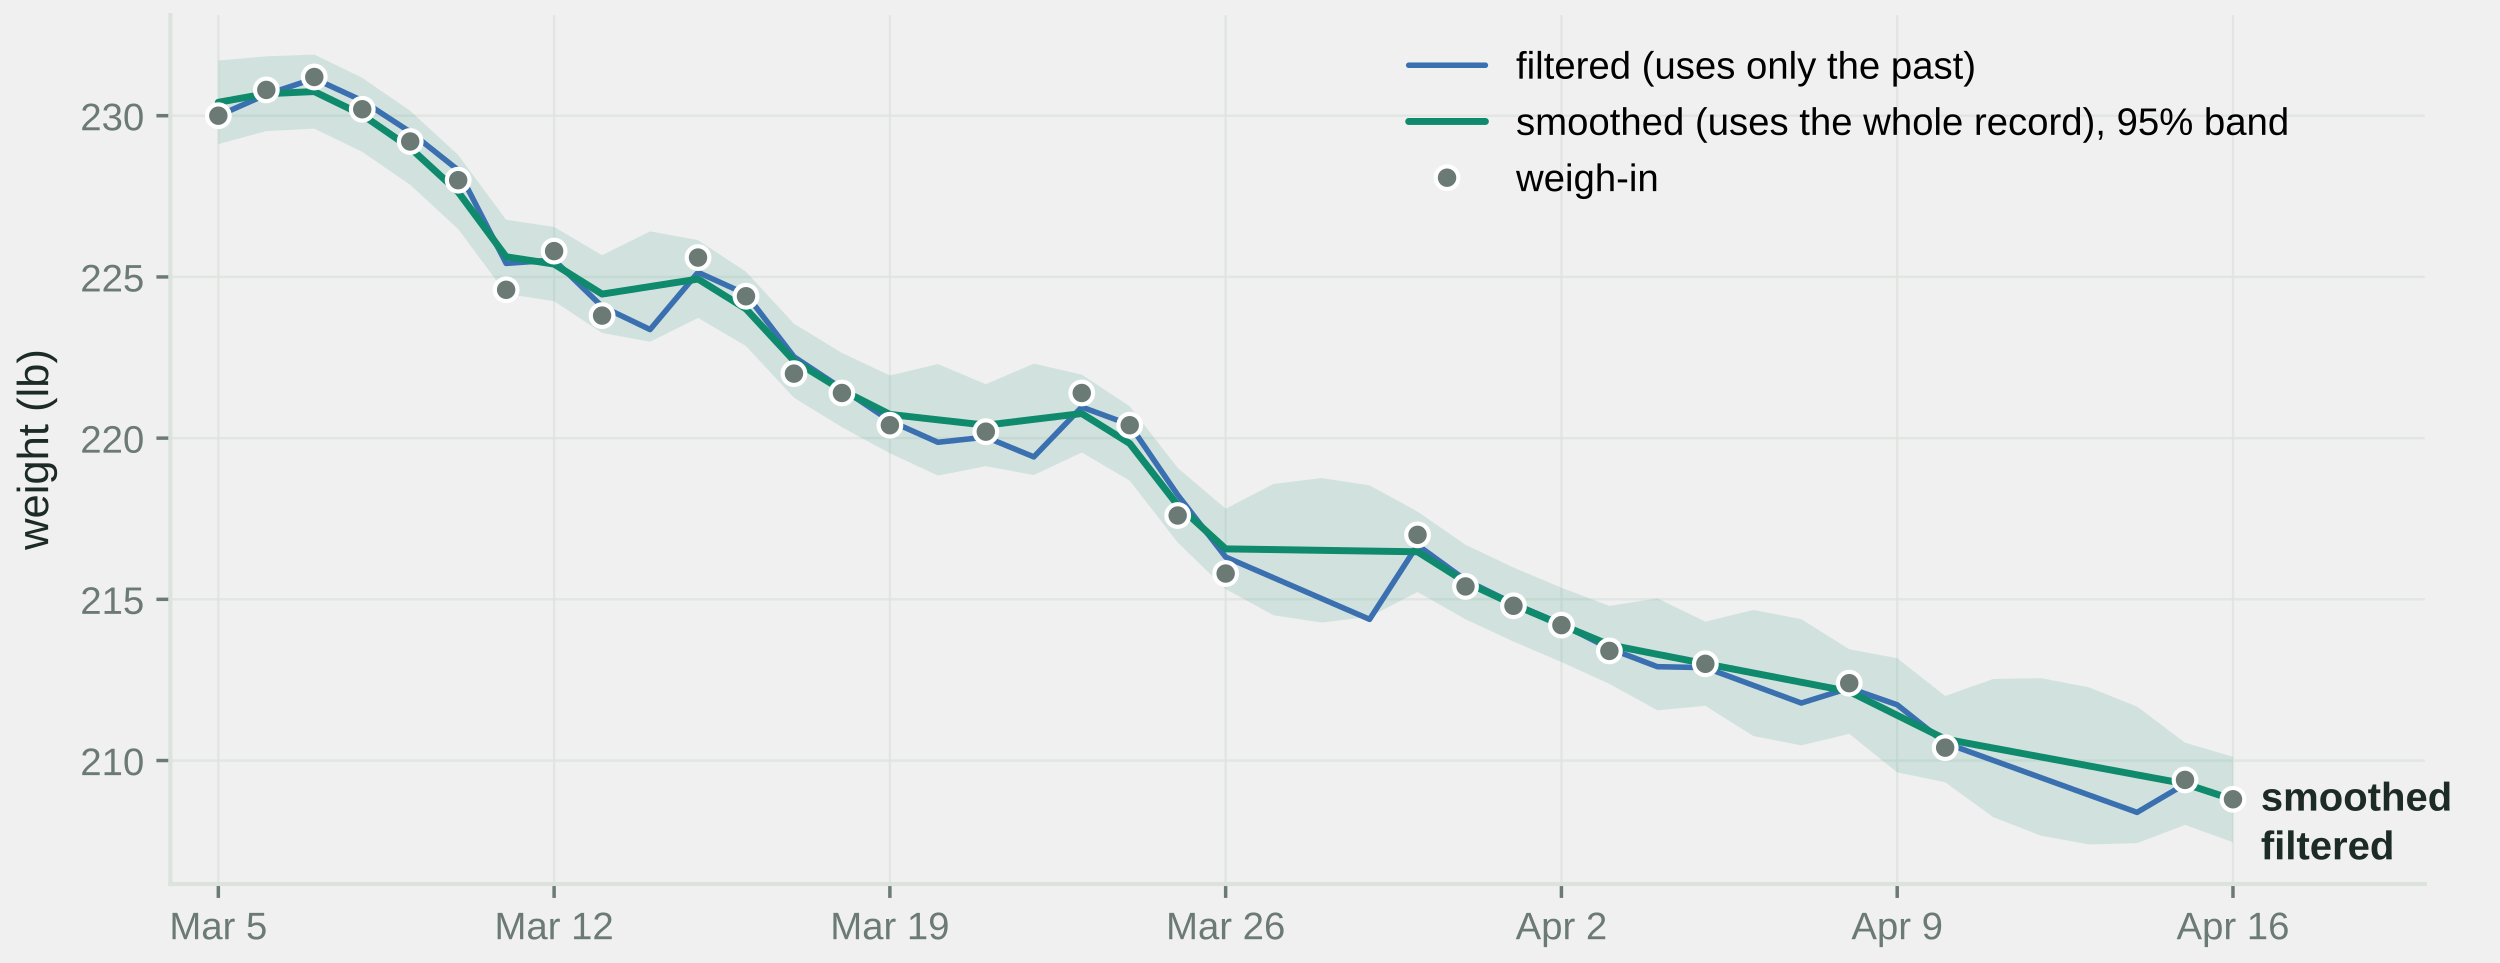
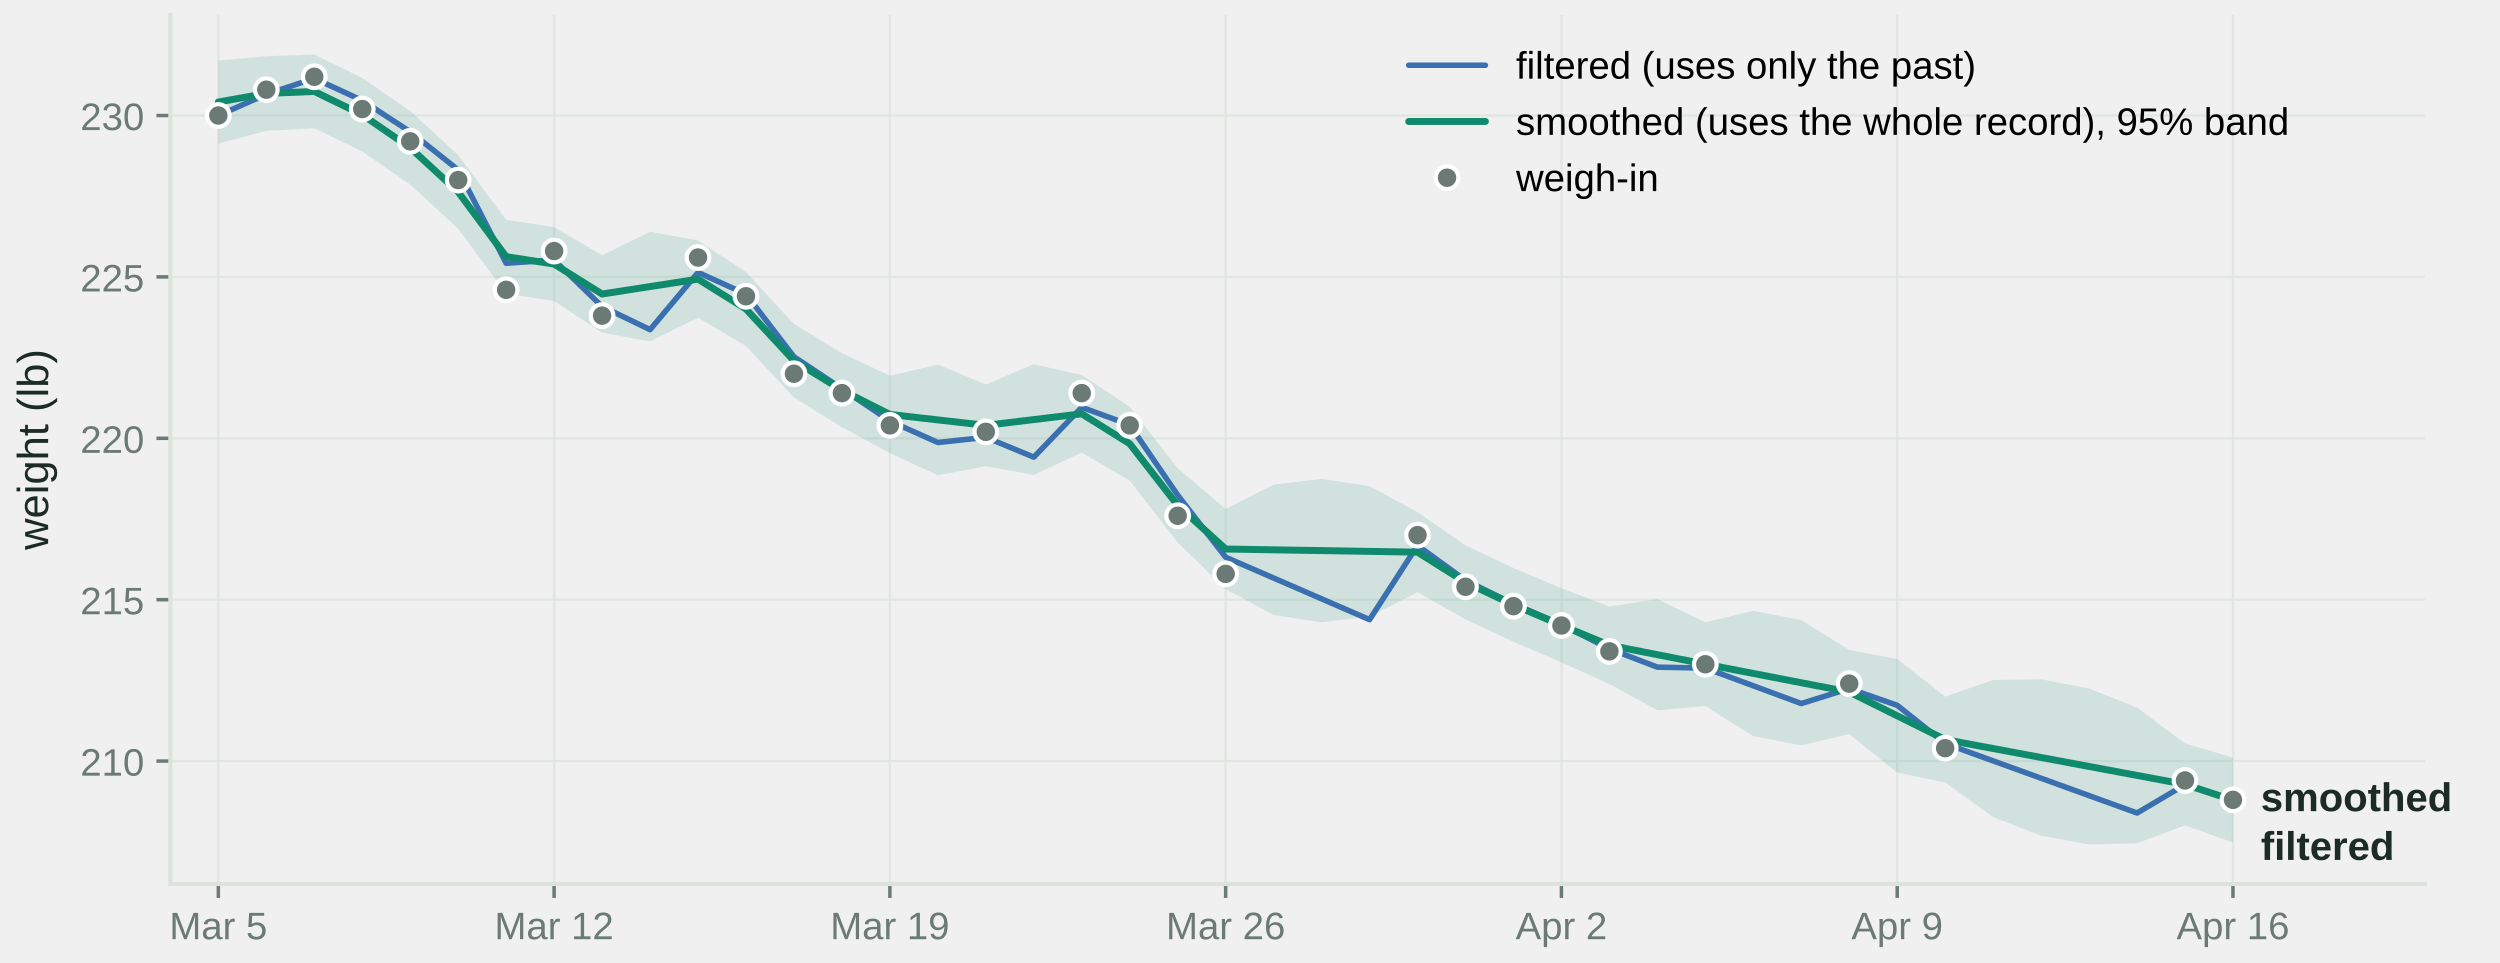
<svg xmlns="http://www.w3.org/2000/svg" xmlns:xlink="http://www.w3.org/1999/xlink" width="717.771pt" height="276.266pt" viewBox="0 0 717.771 276.266" version="1.1">
  <defs>
    <style type="text/css">*{stroke-linejoin: round; stroke-linecap: butt}</style>
  </defs>
  <g id="figure_1">
    <g id="patch_1">
      <path d="M 0 276.266  L 717.771 276.266  L 717.771 0  L 0 0  L 0 276.266  z " style="fill: none" />
    </g>
    <g id="axes_1">
      <g id="patch_2">
        <path d="M 48.914 253.8  L 696.194 253.8  L 696.194 4.32  L 48.914 4.32  L 48.914 253.8  z " style="fill: none" />
      </g>
      <g id="matplotlib.axis_1">
        <g id="xtick_1">
          <g id="line2d_1">
-             <path d="M 62.686 253.8  L 62.686 4.32  " clip-path="url(#pf5fa3455cb)" style="fill: none; stroke: #dce3dd; stroke-opacity: 0.75; stroke-width: 0.7; stroke-linecap: round" />
+             <path d="M 62.686 253.8  L 62.686 4.32  " clip-path="url(#pf5f26f1082)" style="fill: none; stroke: #dce3dd; stroke-opacity: 0.75; stroke-width: 0.7; stroke-linecap: round" />
          </g>
          <g id="line2d_2">
            <defs>
-               <path id="mf1ab61bb5f" d="M 0 0  L 0 4  " style="stroke: #6b7a74" />
+               <path id="m00d0b4fb7b" d="M 0 0  L 0 4  " style="stroke: #6b7a74" />
            </defs>
            <g>
-               <use xlink:href="#mf1ab61bb5f" x="62.686" y="253.8" style="fill: #6b7a74; stroke: #6b7a74" />
+               <use xlink:href="#m00d0b4fb7b" x="62.686" y="253.8" style="fill: #6b7a74; stroke: #6b7a74" />
            </g>
          </g>
          <g id="text_1">
            <text style="font-size: 11px; font-family: 'Source Sans Pro', 'Source Sans 3', 'Helvetica Neue', 'Arial', 'DejaVu Sans', sans-serif; text-anchor: middle; fill: #6b7a74" x="62.686" y="269.658" transform="rotate(-0 62.68582 269.6583)">Mar 5</text>
          </g>
        </g>
        <g id="xtick_2">
          <g id="line2d_3">
-             <path d="M 159.089 253.8  L 159.089 4.32  " clip-path="url(#pf5fa3455cb)" style="fill: none; stroke: #dce3dd; stroke-opacity: 0.75; stroke-width: 0.7; stroke-linecap: round" />
+             <path d="M 159.089 253.8  L 159.089 4.32  " clip-path="url(#pf5f26f1082)" style="fill: none; stroke: #dce3dd; stroke-opacity: 0.75; stroke-width: 0.7; stroke-linecap: round" />
          </g>
          <g id="line2d_4">
            <g>
-               <use xlink:href="#mf1ab61bb5f" x="159.089" y="253.8" style="fill: #6b7a74; stroke: #6b7a74" />
+               <use xlink:href="#m00d0b4fb7b" x="159.089" y="253.8" style="fill: #6b7a74; stroke: #6b7a74" />
            </g>
          </g>
          <g id="text_2">
            <text style="font-size: 11px; font-family: 'Source Sans Pro', 'Source Sans 3', 'Helvetica Neue', 'Arial', 'DejaVu Sans', sans-serif; text-anchor: middle; fill: #6b7a74" x="159.089" y="269.658" transform="rotate(-0 159.0892 269.6583)">Mar 12</text>
          </g>
        </g>
        <g id="xtick_3">
          <g id="line2d_5">
-             <path d="M 255.493 253.8  L 255.493 4.32  " clip-path="url(#pf5fa3455cb)" style="fill: none; stroke: #dce3dd; stroke-opacity: 0.75; stroke-width: 0.7; stroke-linecap: round" />
+             <path d="M 255.493 253.8  L 255.493 4.32  " clip-path="url(#pf5f26f1082)" style="fill: none; stroke: #dce3dd; stroke-opacity: 0.75; stroke-width: 0.7; stroke-linecap: round" />
          </g>
          <g id="line2d_6">
            <g>
-               <use xlink:href="#mf1ab61bb5f" x="255.493" y="253.8" style="fill: #6b7a74; stroke: #6b7a74" />
+               <use xlink:href="#m00d0b4fb7b" x="255.493" y="253.8" style="fill: #6b7a74; stroke: #6b7a74" />
            </g>
          </g>
          <g id="text_3">
            <text style="font-size: 11px; font-family: 'Source Sans Pro', 'Source Sans 3', 'Helvetica Neue', 'Arial', 'DejaVu Sans', sans-serif; text-anchor: middle; fill: #6b7a74" x="255.493" y="269.658" transform="rotate(-0 255.4926 269.6583)">Mar 19</text>
          </g>
        </g>
        <g id="xtick_4">
          <g id="line2d_7">
-             <path d="M 351.896 253.8  L 351.896 4.32  " clip-path="url(#pf5fa3455cb)" style="fill: none; stroke: #dce3dd; stroke-opacity: 0.75; stroke-width: 0.7; stroke-linecap: round" />
+             <path d="M 351.896 253.8  L 351.896 4.32  " clip-path="url(#pf5f26f1082)" style="fill: none; stroke: #dce3dd; stroke-opacity: 0.75; stroke-width: 0.7; stroke-linecap: round" />
          </g>
          <g id="line2d_8">
            <g>
-               <use xlink:href="#mf1ab61bb5f" x="351.896" y="253.8" style="fill: #6b7a74; stroke: #6b7a74" />
+               <use xlink:href="#m00d0b4fb7b" x="351.896" y="253.8" style="fill: #6b7a74; stroke: #6b7a74" />
            </g>
          </g>
          <g id="text_4">
            <text style="font-size: 11px; font-family: 'Source Sans Pro', 'Source Sans 3', 'Helvetica Neue', 'Arial', 'DejaVu Sans', sans-serif; text-anchor: middle; fill: #6b7a74" x="351.896" y="269.658" transform="rotate(-0 351.896 269.6583)">Mar 26</text>
          </g>
        </g>
        <g id="xtick_5">
          <g id="line2d_9">
-             <path d="M 448.299 253.8  L 448.299 4.32  " clip-path="url(#pf5fa3455cb)" style="fill: none; stroke: #dce3dd; stroke-opacity: 0.75; stroke-width: 0.7; stroke-linecap: round" />
+             <path d="M 448.299 253.8  L 448.299 4.32  " clip-path="url(#pf5f26f1082)" style="fill: none; stroke: #dce3dd; stroke-opacity: 0.75; stroke-width: 0.7; stroke-linecap: round" />
          </g>
          <g id="line2d_10">
            <g>
-               <use xlink:href="#mf1ab61bb5f" x="448.299" y="253.8" style="fill: #6b7a74; stroke: #6b7a74" />
+               <use xlink:href="#m00d0b4fb7b" x="448.299" y="253.8" style="fill: #6b7a74; stroke: #6b7a74" />
            </g>
          </g>
          <g id="text_5">
            <text style="font-size: 11px; font-family: 'Source Sans Pro', 'Source Sans 3', 'Helvetica Neue', 'Arial', 'DejaVu Sans', sans-serif; text-anchor: middle; fill: #6b7a74" x="448.299" y="269.658" transform="rotate(-0 448.2994 269.6583)">Apr 2</text>
          </g>
        </g>
        <g id="xtick_6">
          <g id="line2d_11">
-             <path d="M 544.703 253.8  L 544.703 4.32  " clip-path="url(#pf5fa3455cb)" style="fill: none; stroke: #dce3dd; stroke-opacity: 0.75; stroke-width: 0.7; stroke-linecap: round" />
+             <path d="M 544.703 253.8  L 544.703 4.32  " clip-path="url(#pf5f26f1082)" style="fill: none; stroke: #dce3dd; stroke-opacity: 0.75; stroke-width: 0.7; stroke-linecap: round" />
          </g>
          <g id="line2d_12">
            <g>
-               <use xlink:href="#mf1ab61bb5f" x="544.703" y="253.8" style="fill: #6b7a74; stroke: #6b7a74" />
+               <use xlink:href="#m00d0b4fb7b" x="544.703" y="253.8" style="fill: #6b7a74; stroke: #6b7a74" />
            </g>
          </g>
          <g id="text_6">
            <text style="font-size: 11px; font-family: 'Source Sans Pro', 'Source Sans 3', 'Helvetica Neue', 'Arial', 'DejaVu Sans', sans-serif; text-anchor: middle; fill: #6b7a74" x="544.703" y="269.658" transform="rotate(-0 544.7028 269.6583)">Apr 9</text>
          </g>
        </g>
        <g id="xtick_7">
          <g id="line2d_13">
-             <path d="M 641.106 253.8  L 641.106 4.32  " clip-path="url(#pf5fa3455cb)" style="fill: none; stroke: #dce3dd; stroke-opacity: 0.75; stroke-width: 0.7; stroke-linecap: round" />
+             <path d="M 641.106 253.8  L 641.106 4.32  " clip-path="url(#pf5f26f1082)" style="fill: none; stroke: #dce3dd; stroke-opacity: 0.75; stroke-width: 0.7; stroke-linecap: round" />
          </g>
          <g id="line2d_14">
            <g>
-               <use xlink:href="#mf1ab61bb5f" x="641.106" y="253.8" style="fill: #6b7a74; stroke: #6b7a74" />
+               <use xlink:href="#m00d0b4fb7b" x="641.106" y="253.8" style="fill: #6b7a74; stroke: #6b7a74" />
            </g>
          </g>
          <g id="text_7">
            <text style="font-size: 11px; font-family: 'Source Sans Pro', 'Source Sans 3', 'Helvetica Neue', 'Arial', 'DejaVu Sans', sans-serif; text-anchor: middle; fill: #6b7a74" x="641.106" y="269.658" transform="rotate(-0 641.1062 269.6583)">Apr 16</text>
          </g>
        </g>
      </g>
      <g id="matplotlib.axis_2">
        <g id="ytick_1">
          <g id="line2d_15">
-             <path d="M 48.914 218.361  L 696.194 218.361  " clip-path="url(#pf5fa3455cb)" style="fill: none; stroke: #dce3dd; stroke-opacity: 0.75; stroke-width: 0.7; stroke-linecap: round" />
+             <path d="M 48.914 218.515  L 696.194 218.515  " clip-path="url(#pf5f26f1082)" style="fill: none; stroke: #dce3dd; stroke-opacity: 0.75; stroke-width: 0.7; stroke-linecap: round" />
          </g>
          <g id="line2d_16">
            <defs>
-               <path id="mbfc3befd7d" d="M 0 0  L -4 0  " style="stroke: #6b7a74" />
+               <path id="m86b0aa4919" d="M 0 0  L -4 0  " style="stroke: #6b7a74" />
            </defs>
            <g>
-               <use xlink:href="#mbfc3befd7d" x="48.914" y="218.361" style="fill: #6b7a74; stroke: #6b7a74" />
+               <use xlink:href="#m86b0aa4919" x="48.914" y="218.515" style="fill: #6b7a74; stroke: #6b7a74" />
            </g>
          </g>
          <g id="text_8">
-             <text style="font-size: 11px; font-family: 'Source Sans Pro', 'Source Sans 3', 'Helvetica Neue', 'Arial', 'DejaVu Sans', sans-serif; text-anchor: end; fill: #6b7a74" x="41.414" y="222.54" transform="rotate(-0 41.41391 222.54)">210</text>
+             <text style="font-size: 11px; font-family: 'Source Sans Pro', 'Source Sans 3', 'Helvetica Neue', 'Arial', 'DejaVu Sans', sans-serif; text-anchor: end; fill: #6b7a74" x="41.414" y="222.695" transform="rotate(-0 41.41391 222.6946)">210</text>
          </g>
        </g>
        <g id="ytick_2">
          <g id="line2d_17">
-             <path d="M 48.914 172.075  L 696.194 172.075  " clip-path="url(#pf5fa3455cb)" style="fill: none; stroke: #dce3dd; stroke-opacity: 0.75; stroke-width: 0.7; stroke-linecap: round" />
+             <path d="M 48.914 172.178  L 696.194 172.178  " clip-path="url(#pf5f26f1082)" style="fill: none; stroke: #dce3dd; stroke-opacity: 0.75; stroke-width: 0.7; stroke-linecap: round" />
          </g>
          <g id="line2d_18">
            <g>
-               <use xlink:href="#mbfc3befd7d" x="48.914" y="172.075" style="fill: #6b7a74; stroke: #6b7a74" />
+               <use xlink:href="#m86b0aa4919" x="48.914" y="172.178" style="fill: #6b7a74; stroke: #6b7a74" />
            </g>
          </g>
          <g id="text_9">
-             <text style="font-size: 11px; font-family: 'Source Sans Pro', 'Source Sans 3', 'Helvetica Neue', 'Arial', 'DejaVu Sans', sans-serif; text-anchor: end; fill: #6b7a74" x="41.414" y="176.254" transform="rotate(-0 41.41391 176.254)">215</text>
+             <text style="font-size: 11px; font-family: 'Source Sans Pro', 'Source Sans 3', 'Helvetica Neue', 'Arial', 'DejaVu Sans', sans-serif; text-anchor: end; fill: #6b7a74" x="41.414" y="176.357" transform="rotate(-0 41.41391 176.3566)">215</text>
          </g>
        </g>
        <g id="ytick_3">
          <g id="line2d_19">
-             <path d="M 48.914 125.789  L 696.194 125.789  " clip-path="url(#pf5fa3455cb)" style="fill: none; stroke: #dce3dd; stroke-opacity: 0.75; stroke-width: 0.7; stroke-linecap: round" />
+             <path d="M 48.914 125.84  L 696.194 125.84  " clip-path="url(#pf5f26f1082)" style="fill: none; stroke: #dce3dd; stroke-opacity: 0.75; stroke-width: 0.7; stroke-linecap: round" />
          </g>
          <g id="line2d_20">
            <g>
-               <use xlink:href="#mbfc3befd7d" x="48.914" y="125.789" style="fill: #6b7a74; stroke: #6b7a74" />
+               <use xlink:href="#m86b0aa4919" x="48.914" y="125.84" style="fill: #6b7a74; stroke: #6b7a74" />
            </g>
          </g>
          <g id="text_10">
-             <text style="font-size: 11px; font-family: 'Source Sans Pro', 'Source Sans 3', 'Helvetica Neue', 'Arial', 'DejaVu Sans', sans-serif; text-anchor: end; fill: #6b7a74" x="41.414" y="129.968" transform="rotate(-0 41.41391 129.968)">220</text>
+             <text style="font-size: 11px; font-family: 'Source Sans Pro', 'Source Sans 3', 'Helvetica Neue', 'Arial', 'DejaVu Sans', sans-serif; text-anchor: end; fill: #6b7a74" x="41.414" y="130.019" transform="rotate(-0 41.41391 130.0187)">220</text>
          </g>
        </g>
        <g id="ytick_4">
          <g id="line2d_21">
-             <path d="M 48.914 79.503  L 696.194 79.503  " clip-path="url(#pf5fa3455cb)" style="fill: none; stroke: #dce3dd; stroke-opacity: 0.75; stroke-width: 0.7; stroke-linecap: round" />
+             <path d="M 48.914 79.502  L 696.194 79.502  " clip-path="url(#pf5f26f1082)" style="fill: none; stroke: #dce3dd; stroke-opacity: 0.75; stroke-width: 0.7; stroke-linecap: round" />
          </g>
          <g id="line2d_22">
            <g>
-               <use xlink:href="#mbfc3befd7d" x="48.914" y="79.503" style="fill: #6b7a74; stroke: #6b7a74" />
+               <use xlink:href="#m86b0aa4919" x="48.914" y="79.502" style="fill: #6b7a74; stroke: #6b7a74" />
            </g>
          </g>
          <g id="text_11">
-             <text style="font-size: 11px; font-family: 'Source Sans Pro', 'Source Sans 3', 'Helvetica Neue', 'Arial', 'DejaVu Sans', sans-serif; text-anchor: end; fill: #6b7a74" x="41.414" y="83.682" transform="rotate(-0 41.41391 83.682)">225</text>
+             <text style="font-size: 11px; font-family: 'Source Sans Pro', 'Source Sans 3', 'Helvetica Neue', 'Arial', 'DejaVu Sans', sans-serif; text-anchor: end; fill: #6b7a74" x="41.414" y="83.681" transform="rotate(-0 41.41391 83.68066)">225</text>
          </g>
        </g>
        <g id="ytick_5">
          <g id="line2d_23">
-             <path d="M 48.914 33.217  L 696.194 33.217  " clip-path="url(#pf5fa3455cb)" style="fill: none; stroke: #dce3dd; stroke-opacity: 0.75; stroke-width: 0.7; stroke-linecap: round" />
+             <path d="M 48.914 33.164  L 696.194 33.164  " clip-path="url(#pf5f26f1082)" style="fill: none; stroke: #dce3dd; stroke-opacity: 0.75; stroke-width: 0.7; stroke-linecap: round" />
          </g>
          <g id="line2d_24">
            <g>
-               <use xlink:href="#mbfc3befd7d" x="48.914" y="33.217" style="fill: #6b7a74; stroke: #6b7a74" />
+               <use xlink:href="#m86b0aa4919" x="48.914" y="33.164" style="fill: #6b7a74; stroke: #6b7a74" />
            </g>
          </g>
          <g id="text_12">
-             <text style="font-size: 11px; font-family: 'Source Sans Pro', 'Source Sans 3', 'Helvetica Neue', 'Arial', 'DejaVu Sans', sans-serif; text-anchor: end; fill: #6b7a74" x="41.414" y="37.396" transform="rotate(-0 41.41391 37.39598)">230</text>
+             <text style="font-size: 11px; font-family: 'Source Sans Pro', 'Source Sans 3', 'Helvetica Neue', 'Arial', 'DejaVu Sans', sans-serif; text-anchor: end; fill: #6b7a74" x="41.414" y="37.343" transform="rotate(-0 41.41391 37.34267)">230</text>
          </g>
        </g>
        <g id="text_13">
          <text style="font-size: 12.5px; font-family: 'Source Sans Pro', 'Source Sans 3', 'Helvetica Neue', 'Arial', 'DejaVu Sans', sans-serif; text-anchor: middle; fill: #1c2b26" x="13.818" y="129.06" transform="rotate(-90 13.81805 129.06)">weight (lb)</text>
        </g>
      </g>
      <g id="FillBetweenPolyCollection_1">
        <defs>
-           <path id="m2fc41e95bf" d="M 62.686 -258.884  L 62.686 -234.898  L 76.458 -238.63  L 90.23 -239.341  L 104.002 -232.657  L 117.773 -223.178  L 131.545 -210.505  L 145.317 -191.907  L 159.089 -189.769  L 172.861 -180.68  L 186.633 -178.137  L 200.405 -184.993  L 214.177 -176.911  L 227.949 -162.071  L 241.721 -153.602  L 255.493 -146.114  L 269.265 -139.732  L 283.036 -142.414  L 296.808 -139.862  L 310.58 -146.364  L 324.352 -138.253  L 338.124 -120.526  L 351.896 -107.139  L 365.668 -99.605  L 379.44 -97.523  L 393.212 -99.179  L 406.984 -106.306  L 420.756 -98.457  L 434.528 -92.068  L 448.299 -86.181  L 462.071 -79.925  L 475.843 -72.332  L 489.615 -73.62  L 503.387 -64.94  L 517.159 -62.256  L 530.931 -65.586  L 544.703 -54.491  L 558.475 -51.669  L 572.247 -41.665  L 586.019 -36.298  L 599.791 -33.806  L 613.562 -34.181  L 627.334 -39.419  L 641.106 -34.448  L 641.106 -58.978  L 641.106 -58.978  L 627.334 -63.042  L 613.562 -73.409  L 599.791 -78.912  L 586.019 -81.549  L 572.247 -81.328  L 558.475 -76.454  L 544.703 -87.295  L 530.931 -89.863  L 517.159 -98.507  L 503.387 -101.155  L 489.615 -97.788  L 475.843 -104.483  L 462.071 -102.315  L 448.299 -107.519  L 434.528 -113.333  L 420.756 -119.867  L 406.984 -129.385  L 393.212 -136.919  L 379.44 -139.001  L 365.668 -137.345  L 351.896 -130.218  L 338.124 -141.936  L 324.352 -159.627  L 310.58 -168.717  L 296.808 -171.868  L 283.036 -165.965  L 269.265 -171.738  L 255.493 -168.467  L 241.721 -174.939  L 227.949 -183.336  L 214.177 -198.249  L 200.405 -207.311  L 186.633 -209.853  L 172.861 -202.997  L 159.089 -211.107  L 145.317 -213.172  L 131.545 -231.77  L 117.773 -244.443  L 104.002 -253.922  L 90.23 -260.606  L 76.458 -260.113  L 62.686 -258.884  z " />
+           <path id="m3d14c3aa46" d="M 62.686 -258.91  L 62.686 -235.042  L 76.458 -238.733  L 90.23 -239.426  L 104.002 -232.753  L 117.773 -223.263  L 131.545 -210.585  L 145.317 -192.013  L 159.089 -189.817  L 172.861 -180.754  L 186.633 -178.245  L 200.405 -185.026  L 214.177 -176.926  L 227.949 -162.115  L 241.721 -153.618  L 255.493 -146.159  L 269.265 -139.815  L 283.036 -142.408  L 296.808 -139.908  L 310.58 -146.344  L 324.352 -138.234  L 338.124 -120.506  L 351.896 -107.14  L 365.668 -99.679  L 379.44 -97.604  L 393.212 -99.234  L 406.984 -106.232  L 420.756 -98.421  L 434.528 -92.006  L 448.299 -86.113  L 462.071 -79.877  L 475.843 -72.33  L 489.615 -73.556  L 503.387 -64.929  L 517.159 -62.242  L 530.931 -65.504  L 544.703 -54.459  L 558.475 -51.589  L 572.247 -41.665  L 586.019 -36.328  L 599.791 -33.806  L 613.562 -34.163  L 627.334 -39.289  L 641.106 -34.339  L 641.106 -58.752  L 641.106 -58.752  L 627.334 -62.83  L 613.562 -73.108  L 599.791 -78.6  L 586.019 -81.23  L 572.247 -81.046  L 558.475 -76.256  L 544.703 -87.046  L 530.931 -89.662  L 517.159 -98.244  L 503.387 -100.895  L 489.615 -97.606  L 475.843 -104.263  L 462.071 -102.147  L 448.299 -107.365  L 434.528 -113.186  L 420.756 -119.71  L 406.984 -129.228  L 393.212 -136.69  L 379.44 -138.765  L 365.668 -137.134  L 351.896 -130.137  L 338.124 -141.831  L 324.352 -159.486  L 310.58 -168.577  L 296.808 -171.696  L 283.036 -165.877  L 269.265 -171.603  L 255.493 -168.392  L 241.721 -174.871  L 227.949 -183.259  L 214.177 -198.179  L 200.405 -207.223  L 186.633 -209.742  L 172.861 -202.951  L 159.089 -211.07  L 145.317 -213.156  L 131.545 -231.728  L 117.773 -244.407  L 104.002 -253.897  L 90.23 -260.606  L 76.458 -260.131  L 62.686 -258.91  z " />
        </defs>
-         <g clip-path="url(#pf5fa3455cb)">
-           <use xlink:href="#m2fc41e95bf" x="0" y="276.266" style="fill: #0f8a6c; fill-opacity: 0.14" />
+         <g clip-path="url(#pf5f26f1082)">
+           <use xlink:href="#m3d14c3aa46" x="0" y="276.266" style="fill: #0f8a6c; fill-opacity: 0.14" />
        </g>
      </g>
      <g id="patch_3">
        <path d="M 48.914 253.8  L 48.914 4.32  " style="fill: none; stroke: #dce3dd; stroke-width: 1.2; stroke-linejoin: miter; stroke-linecap: square" />
      </g>
      <g id="patch_4">
        <path d="M 48.914 253.8  L 696.194 253.8  " style="fill: none; stroke: #dce3dd; stroke-width: 1.2; stroke-linejoin: miter; stroke-linecap: square" />
      </g>
      <g id="line2d_25">
-         <path d="M 62.686 33.217  L 76.458 27.116  L 90.23 22.571  L 104.002 28.912  L 117.773 37.892  L 131.545 48.834  L 145.317 75.624  L 159.089 74.652  L 172.861 88.01  L 186.633 94.62  L 200.405 78.198  L 214.177 84.437  L 227.949 102.433  L 241.721 111.561  L 255.493 120.846  L 269.265 126.983  L 283.036 125.493  L 296.808 131.177  L 310.58 116.874  L 324.352 121.929  L 338.124 142.109  L 351.896 159.929  L 365.668 165.891  L 379.44 171.853  L 393.212 177.814  L 406.984 156.504  L 420.756 166.53  L 434.528 173.288  L 448.299 179.184  L 462.071 186.183  L 475.843 191.413  L 489.615 191.682  L 503.387 196.764  L 517.159 201.846  L 530.931 197.541  L 544.703 202.355  L 558.475 213.334  L 572.247 218.305  L 586.019 223.286  L 599.791 228.266  L 613.562 233.237  L 627.334 225.109  L 641.106 229.553  " clip-path="url(#pf5fa3455cb)" style="fill: none; stroke: #3a6fb0; stroke-width: 1.6; stroke-linecap: round" />
+         <path d="M 62.686 33.164  L 76.458 27.056  L 90.23 22.506  L 104.002 28.845  L 117.773 37.834  L 131.545 48.779  L 145.317 75.581  L 159.089 74.655  L 172.861 88.009  L 186.633 94.645  L 200.405 78.223  L 214.177 84.45  L 227.949 102.439  L 241.721 111.586  L 255.493 120.881  L 269.265 127.044  L 283.036 125.552  L 296.808 131.252  L 310.58 116.943  L 324.352 121.984  L 338.124 142.16  L 351.896 159.991  L 365.668 165.959  L 379.44 171.937  L 393.212 177.905  L 406.984 156.608  L 420.756 166.626  L 434.528 173.382  L 448.299 179.295  L 462.071 186.292  L 475.843 191.547  L 489.615 191.816  L 503.387 196.903  L 517.159 201.991  L 530.931 197.691  L 544.703 202.501  L 558.475 213.474  L 572.247 218.46  L 586.019 223.446  L 599.791 228.432  L 613.562 233.418  L 627.334 225.281  L 641.106 229.72  " clip-path="url(#pf5f26f1082)" style="fill: none; stroke: #3a6fb0; stroke-width: 1.6; stroke-linecap: round" />
      </g>
      <g id="line2d_26">
-         <path d="M 62.686 29.375  L 76.458 26.894  L 90.23 26.292  L 104.002 32.976  L 117.773 42.456  L 131.545 55.129  L 145.317 73.726  L 159.089 75.828  L 172.861 84.428  L 186.633 82.271  L 200.405 80.114  L 214.177 88.686  L 227.949 103.562  L 241.721 111.996  L 255.493 118.976  L 269.265 120.531  L 283.036 122.077  L 296.808 120.401  L 310.58 118.726  L 324.352 127.326  L 338.124 145.035  L 351.896 157.587  L 365.668 157.791  L 379.44 158.004  L 393.212 158.217  L 406.984 158.421  L 420.756 167.104  L 434.528 173.565  L 448.299 179.416  L 462.071 185.146  L 475.843 187.858  L 489.615 190.562  L 503.387 193.218  L 517.159 195.884  L 530.931 198.541  L 544.703 205.373  L 558.475 212.205  L 572.247 214.769  L 586.019 217.343  L 599.791 219.907  L 613.562 222.471  L 627.334 225.035  L 641.106 229.553  " clip-path="url(#pf5fa3455cb)" style="fill: none; stroke: #0f8a6c; stroke-width: 2; stroke-linecap: round" />
+         <path d="M 62.686 29.29  L 76.458 26.834  L 90.23 26.25  L 104.002 32.941  L 117.773 42.431  L 131.545 55.109  L 145.317 73.681  L 159.089 75.822  L 172.861 84.413  L 186.633 82.273  L 200.405 80.141  L 214.177 88.714  L 227.949 103.579  L 241.721 112.022  L 255.493 118.991  L 269.265 120.557  L 283.036 122.123  L 296.808 120.464  L 310.58 118.805  L 324.352 127.406  L 338.124 145.098  L 351.896 157.627  L 365.668 157.859  L 379.44 158.081  L 393.212 158.304  L 406.984 158.536  L 420.756 167.201  L 434.528 173.67  L 448.299 179.527  L 462.071 185.254  L 475.843 187.969  L 489.615 190.685  L 503.387 193.354  L 517.159 196.023  L 530.931 198.683  L 544.703 205.513  L 558.475 212.343  L 572.247 214.91  L 586.019 217.487  L 599.791 220.063  L 613.562 222.63  L 627.334 225.207  L 641.106 229.72  " clip-path="url(#pf5f26f1082)" style="fill: none; stroke: #0f8a6c; stroke-width: 2; stroke-linecap: round" />
      </g>
      <g id="text_14">
-         <text style="font-weight: 700; font-size: 11.5px; font-family: 'Source Sans Pro', 'Source Sans 3', 'Helvetica Neue', 'Arial', 'DejaVu Sans', sans-serif; text-anchor: start; fill: #1c2b26" x="649.106" y="232.726" transform="rotate(-0 649.1062 232.7261)">smoothed</text>
+         <text style="font-weight: 700; font-size: 11.5px; font-family: 'Source Sans Pro', 'Source Sans 3', 'Helvetica Neue', 'Arial', 'DejaVu Sans', sans-serif; text-anchor: start; fill: #1c2b26" x="649.106" y="232.893" transform="rotate(-0 649.1062 232.8933)">smoothed</text>
      </g>
      <g id="text_15">
-         <text style="font-weight: 700; font-size: 11.5px; font-family: 'Source Sans Pro', 'Source Sans 3', 'Helvetica Neue', 'Arial', 'DejaVu Sans', sans-serif; text-anchor: start; fill: #1c2b26" x="649.106" y="246.726" transform="rotate(-0 649.1062 246.7261)">filtered</text>
+         <text style="font-weight: 700; font-size: 11.5px; font-family: 'Source Sans Pro', 'Source Sans 3', 'Helvetica Neue', 'Arial', 'DejaVu Sans', sans-serif; text-anchor: start; fill: #1c2b26" x="649.106" y="246.893" transform="rotate(-0 649.1062 246.8933)">filtered</text>
      </g>
      <g id="line2d_27">
        <defs>
-           <path id="md0d75dfc27" d="M 0 3.25  C 0.862 3.25 1.689 2.908 2.298 2.298  C 2.908 1.689 3.25 0.862 3.25 0  C 3.25 -0.862 2.908 -1.689 2.298 -2.298  C 1.689 -2.908 0.862 -3.25 0 -3.25  C -0.862 -3.25 -1.689 -2.908 -2.298 -2.298  C -2.908 -1.689 -3.25 -0.862 -3.25 0  C -3.25 0.862 -2.908 1.689 -2.298 2.298  C -1.689 2.908 -0.862 3.25 0 3.25  z " style="stroke: #ffffff; stroke-width: 1.2" />
+           <path id="m17f67dec76" d="M 0 3.25  C 0.862 3.25 1.689 2.908 2.298 2.298  C 2.908 1.689 3.25 0.862 3.25 0  C 3.25 -0.862 2.908 -1.689 2.298 -2.298  C 1.689 -2.908 0.862 -3.25 0 -3.25  C -0.862 -3.25 -1.689 -2.908 -2.298 -2.298  C -2.908 -1.689 -3.25 -0.862 -3.25 0  C -3.25 0.862 -2.908 1.689 -2.298 2.298  C -1.689 2.908 -0.862 3.25 0 3.25  z " style="stroke: #ffffff; stroke-width: 1.2" />
        </defs>
-         <g clip-path="url(#pf5fa3455cb)">
-           <use xlink:href="#md0d75dfc27" x="62.686" y="33.217" style="fill: #6b7a74; stroke: #ffffff; stroke-width: 1.2" />
-           <use xlink:href="#md0d75dfc27" x="76.458" y="25.811" style="fill: #6b7a74; stroke: #ffffff; stroke-width: 1.2" />
-           <use xlink:href="#md0d75dfc27" x="90.23" y="22.108" style="fill: #6b7a74; stroke: #ffffff; stroke-width: 1.2" />
-           <use xlink:href="#md0d75dfc27" x="104.002" y="31.365" style="fill: #6b7a74; stroke: #ffffff; stroke-width: 1.2" />
-           <use xlink:href="#md0d75dfc27" x="117.773" y="40.623" style="fill: #6b7a74; stroke: #ffffff; stroke-width: 1.2" />
-           <use xlink:href="#md0d75dfc27" x="131.545" y="51.731" style="fill: #6b7a74; stroke: #ffffff; stroke-width: 1.2" />
-           <use xlink:href="#md0d75dfc27" x="145.317" y="83.206" style="fill: #6b7a74; stroke: #ffffff; stroke-width: 1.2" />
-           <use xlink:href="#md0d75dfc27" x="159.089" y="72.097" style="fill: #6b7a74; stroke: #ffffff; stroke-width: 1.2" />
-           <use xlink:href="#md0d75dfc27" x="172.861" y="90.612" style="fill: #6b7a74; stroke: #ffffff; stroke-width: 1.2" />
-           <use xlink:href="#md0d75dfc27" x="200.405" y="73.949" style="fill: #6b7a74; stroke: #ffffff; stroke-width: 1.2" />
-           <use xlink:href="#md0d75dfc27" x="214.177" y="85.057" style="fill: #6b7a74; stroke: #ffffff; stroke-width: 1.2" />
-           <use xlink:href="#md0d75dfc27" x="227.949" y="107.274" style="fill: #6b7a74; stroke: #ffffff; stroke-width: 1.2" />
-           <use xlink:href="#md0d75dfc27" x="241.721" y="112.829" style="fill: #6b7a74; stroke: #ffffff; stroke-width: 1.2" />
-           <use xlink:href="#md0d75dfc27" x="255.493" y="122.086" style="fill: #6b7a74; stroke: #ffffff; stroke-width: 1.2" />
-           <use xlink:href="#md0d75dfc27" x="283.036" y="123.937" style="fill: #6b7a74; stroke: #ffffff; stroke-width: 1.2" />
-           <use xlink:href="#md0d75dfc27" x="310.58" y="112.829" style="fill: #6b7a74; stroke: #ffffff; stroke-width: 1.2" />
-           <use xlink:href="#md0d75dfc27" x="324.352" y="122.086" style="fill: #6b7a74; stroke: #ffffff; stroke-width: 1.2" />
-           <use xlink:href="#md0d75dfc27" x="338.124" y="148.006" style="fill: #6b7a74; stroke: #ffffff; stroke-width: 1.2" />
-           <use xlink:href="#md0d75dfc27" x="351.896" y="164.669" style="fill: #6b7a74; stroke: #ffffff; stroke-width: 1.2" />
-           <use xlink:href="#md0d75dfc27" x="406.984" y="153.56" style="fill: #6b7a74; stroke: #ffffff; stroke-width: 1.2" />
-           <use xlink:href="#md0d75dfc27" x="420.756" y="168.372" style="fill: #6b7a74; stroke: #ffffff; stroke-width: 1.2" />
-           <use xlink:href="#md0d75dfc27" x="434.528" y="173.926" style="fill: #6b7a74; stroke: #ffffff; stroke-width: 1.2" />
-           <use xlink:href="#md0d75dfc27" x="448.299" y="179.481" style="fill: #6b7a74; stroke: #ffffff; stroke-width: 1.2" />
-           <use xlink:href="#md0d75dfc27" x="462.071" y="186.886" style="fill: #6b7a74; stroke: #ffffff; stroke-width: 1.2" />
-           <use xlink:href="#md0d75dfc27" x="489.615" y="190.589" style="fill: #6b7a74; stroke: #ffffff; stroke-width: 1.2" />
-           <use xlink:href="#md0d75dfc27" x="530.931" y="196.144" style="fill: #6b7a74; stroke: #ffffff; stroke-width: 1.2" />
-           <use xlink:href="#md0d75dfc27" x="558.475" y="214.658" style="fill: #6b7a74; stroke: #ffffff; stroke-width: 1.2" />
-           <use xlink:href="#md0d75dfc27" x="627.334" y="223.915" style="fill: #6b7a74; stroke: #ffffff; stroke-width: 1.2" />
-           <use xlink:href="#md0d75dfc27" x="641.106" y="229.47" style="fill: #6b7a74; stroke: #ffffff; stroke-width: 1.2" />
+         <g clip-path="url(#pf5f26f1082)">
+           <use xlink:href="#m17f67dec76" x="62.686" y="33.164" style="fill: #6b7a74; stroke: #ffffff; stroke-width: 1.2" />
+           <use xlink:href="#m17f67dec76" x="76.458" y="25.749" style="fill: #6b7a74; stroke: #ffffff; stroke-width: 1.2" />
+           <use xlink:href="#m17f67dec76" x="90.23" y="22.042" style="fill: #6b7a74; stroke: #ffffff; stroke-width: 1.2" />
+           <use xlink:href="#m17f67dec76" x="104.002" y="31.31" style="fill: #6b7a74; stroke: #ffffff; stroke-width: 1.2" />
+           <use xlink:href="#m17f67dec76" x="117.773" y="40.578" style="fill: #6b7a74; stroke: #ffffff; stroke-width: 1.2" />
+           <use xlink:href="#m17f67dec76" x="131.545" y="51.699" style="fill: #6b7a74; stroke: #ffffff; stroke-width: 1.2" />
+           <use xlink:href="#m17f67dec76" x="145.317" y="83.209" style="fill: #6b7a74; stroke: #ffffff; stroke-width: 1.2" />
+           <use xlink:href="#m17f67dec76" x="159.089" y="72.087" style="fill: #6b7a74; stroke: #ffffff; stroke-width: 1.2" />
+           <use xlink:href="#m17f67dec76" x="172.861" y="90.623" style="fill: #6b7a74; stroke: #ffffff; stroke-width: 1.2" />
+           <use xlink:href="#m17f67dec76" x="200.405" y="73.941" style="fill: #6b7a74; stroke: #ffffff; stroke-width: 1.2" />
+           <use xlink:href="#m17f67dec76" x="214.177" y="85.062" style="fill: #6b7a74; stroke: #ffffff; stroke-width: 1.2" />
+           <use xlink:href="#m17f67dec76" x="227.949" y="107.304" style="fill: #6b7a74; stroke: #ffffff; stroke-width: 1.2" />
+           <use xlink:href="#m17f67dec76" x="241.721" y="112.865" style="fill: #6b7a74; stroke: #ffffff; stroke-width: 1.2" />
+           <use xlink:href="#m17f67dec76" x="255.493" y="122.132" style="fill: #6b7a74; stroke: #ffffff; stroke-width: 1.2" />
+           <use xlink:href="#m17f67dec76" x="283.036" y="123.986" style="fill: #6b7a74; stroke: #ffffff; stroke-width: 1.2" />
+           <use xlink:href="#m17f67dec76" x="310.58" y="112.865" style="fill: #6b7a74; stroke: #ffffff; stroke-width: 1.2" />
+           <use xlink:href="#m17f67dec76" x="324.352" y="122.132" style="fill: #6b7a74; stroke: #ffffff; stroke-width: 1.2" />
+           <use xlink:href="#m17f67dec76" x="338.124" y="148.082" style="fill: #6b7a74; stroke: #ffffff; stroke-width: 1.2" />
+           <use xlink:href="#m17f67dec76" x="351.896" y="164.763" style="fill: #6b7a74; stroke: #ffffff; stroke-width: 1.2" />
+           <use xlink:href="#m17f67dec76" x="406.984" y="153.642" style="fill: #6b7a74; stroke: #ffffff; stroke-width: 1.2" />
+           <use xlink:href="#m17f67dec76" x="420.756" y="168.47" style="fill: #6b7a74; stroke: #ffffff; stroke-width: 1.2" />
+           <use xlink:href="#m17f67dec76" x="434.528" y="174.031" style="fill: #6b7a74; stroke: #ffffff; stroke-width: 1.2" />
+           <use xlink:href="#m17f67dec76" x="448.299" y="179.592" style="fill: #6b7a74; stroke: #ffffff; stroke-width: 1.2" />
+           <use xlink:href="#m17f67dec76" x="462.071" y="187.006" style="fill: #6b7a74; stroke: #ffffff; stroke-width: 1.2" />
+           <use xlink:href="#m17f67dec76" x="489.615" y="190.713" style="fill: #6b7a74; stroke: #ffffff; stroke-width: 1.2" />
+           <use xlink:href="#m17f67dec76" x="530.931" y="196.273" style="fill: #6b7a74; stroke: #ffffff; stroke-width: 1.2" />
+           <use xlink:href="#m17f67dec76" x="558.475" y="214.808" style="fill: #6b7a74; stroke: #ffffff; stroke-width: 1.2" />
+           <use xlink:href="#m17f67dec76" x="627.334" y="224.076" style="fill: #6b7a74; stroke: #ffffff; stroke-width: 1.2" />
+           <use xlink:href="#m17f67dec76" x="641.106" y="229.637" style="fill: #6b7a74; stroke: #ffffff; stroke-width: 1.2" />
        </g>
      </g>
      <g id="legend_1">
        <g id="line2d_28">
          <path d="M 404.46 18.728  L 415.46 18.728  L 426.46 18.728  " style="fill: none; stroke: #3a6fb0; stroke-width: 1.6; stroke-linecap: round" />
        </g>
        <g id="text_16">
          <text style="font-size: 11px; font-family: 'Source Sans Pro', 'Source Sans 3', 'Helvetica Neue', 'Arial', 'DejaVu Sans', sans-serif; text-anchor: start" x="435.26" y="22.578" transform="rotate(-0 435.2602 22.57828)">filtered (uses only the past)</text>
        </g>
        <g id="line2d_29">
          <path d="M 404.46 34.874  L 415.46 34.874  L 426.46 34.874  " style="fill: none; stroke: #0f8a6c; stroke-width: 2; stroke-linecap: round" />
        </g>
        <g id="text_17">
          <text style="font-size: 11px; font-family: 'Source Sans Pro', 'Source Sans 3', 'Helvetica Neue', 'Arial', 'DejaVu Sans', sans-serif; text-anchor: start" x="435.26" y="38.724" transform="rotate(-0 435.2602 38.72422)">smoothed (uses the whole record), 95% band</text>
        </g>
        <g id="line2d_30">
          <g>
-             <use xlink:href="#md0d75dfc27" x="415.46" y="51.02" style="fill: #6b7a74; stroke: #ffffff; stroke-width: 1.2" />
+             <use xlink:href="#m17f67dec76" x="415.46" y="51.02" style="fill: #6b7a74; stroke: #ffffff; stroke-width: 1.2" />
          </g>
        </g>
        <g id="text_18">
          <text style="font-size: 11px; font-family: 'Source Sans Pro', 'Source Sans 3', 'Helvetica Neue', 'Arial', 'DejaVu Sans', sans-serif; text-anchor: start" x="435.26" y="54.87" transform="rotate(-0 435.2602 54.87016)">weigh-in</text>
        </g>
      </g>
    </g>
  </g>
  <defs>
-     <clipPath id="pf5fa3455cb">
+     <clipPath id="pf5f26f1082">
      <rect x="48.914" y="4.32" width="647.28" height="249.48" />
    </clipPath>
  </defs>
</svg>
